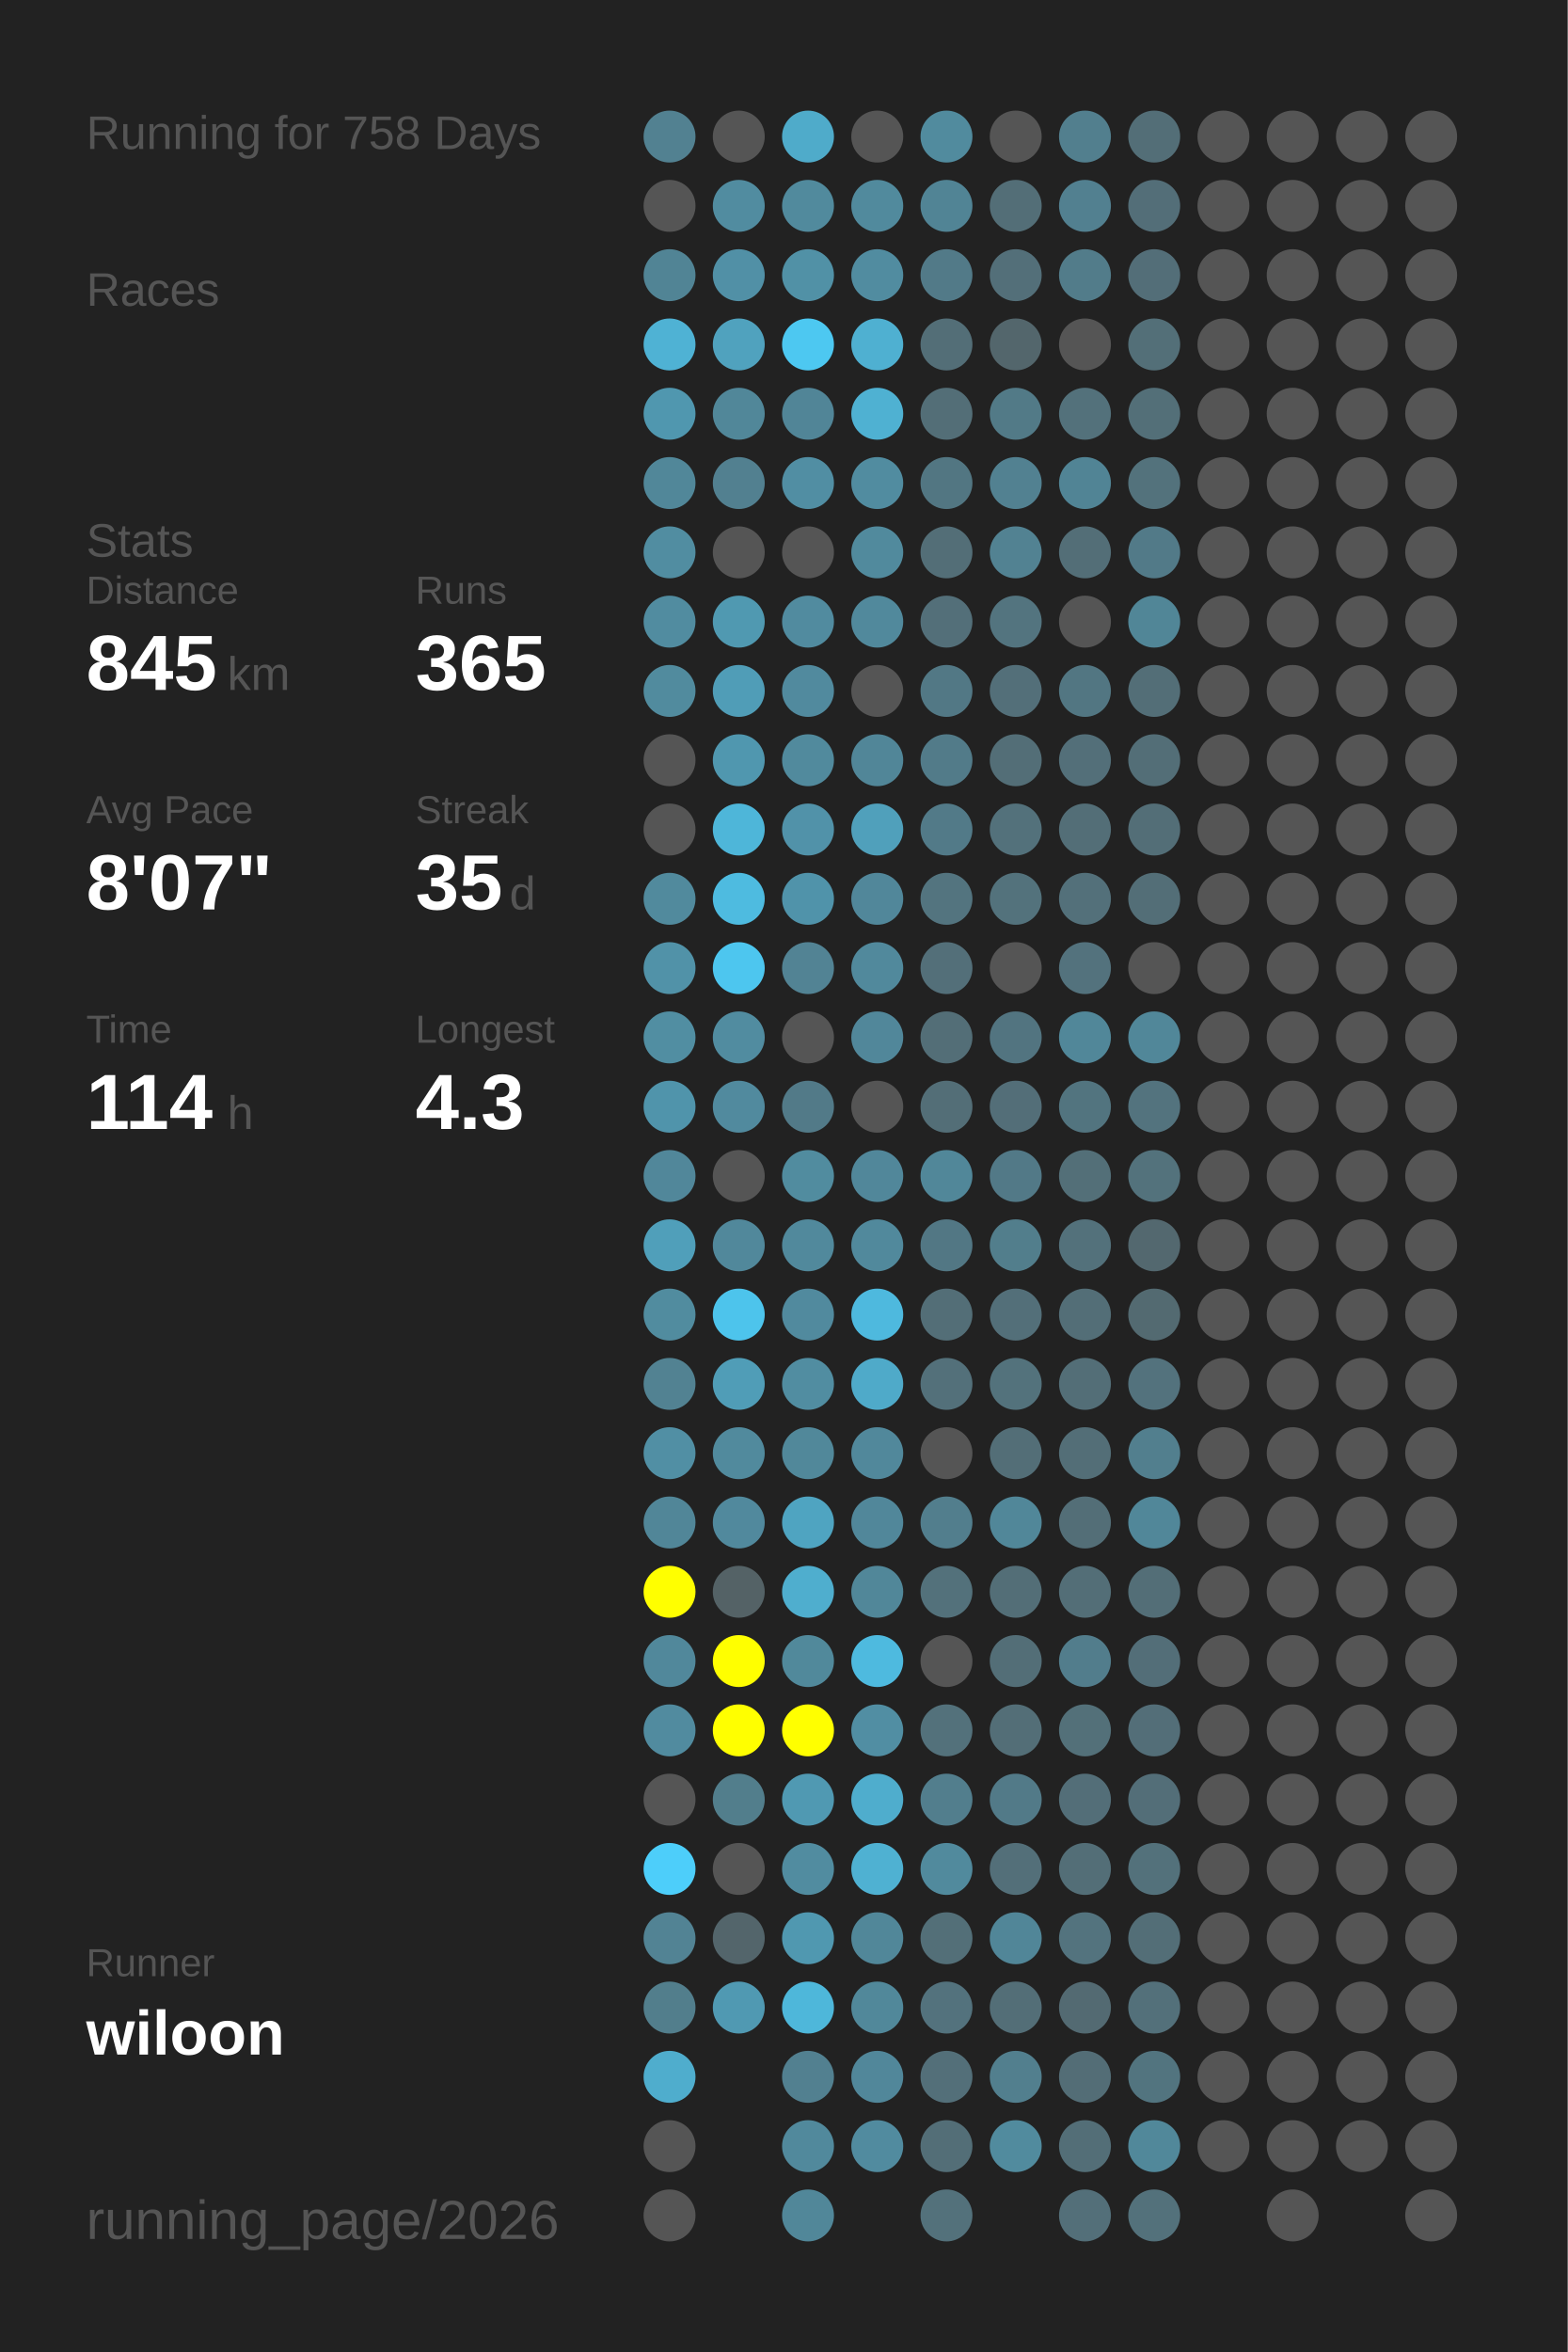
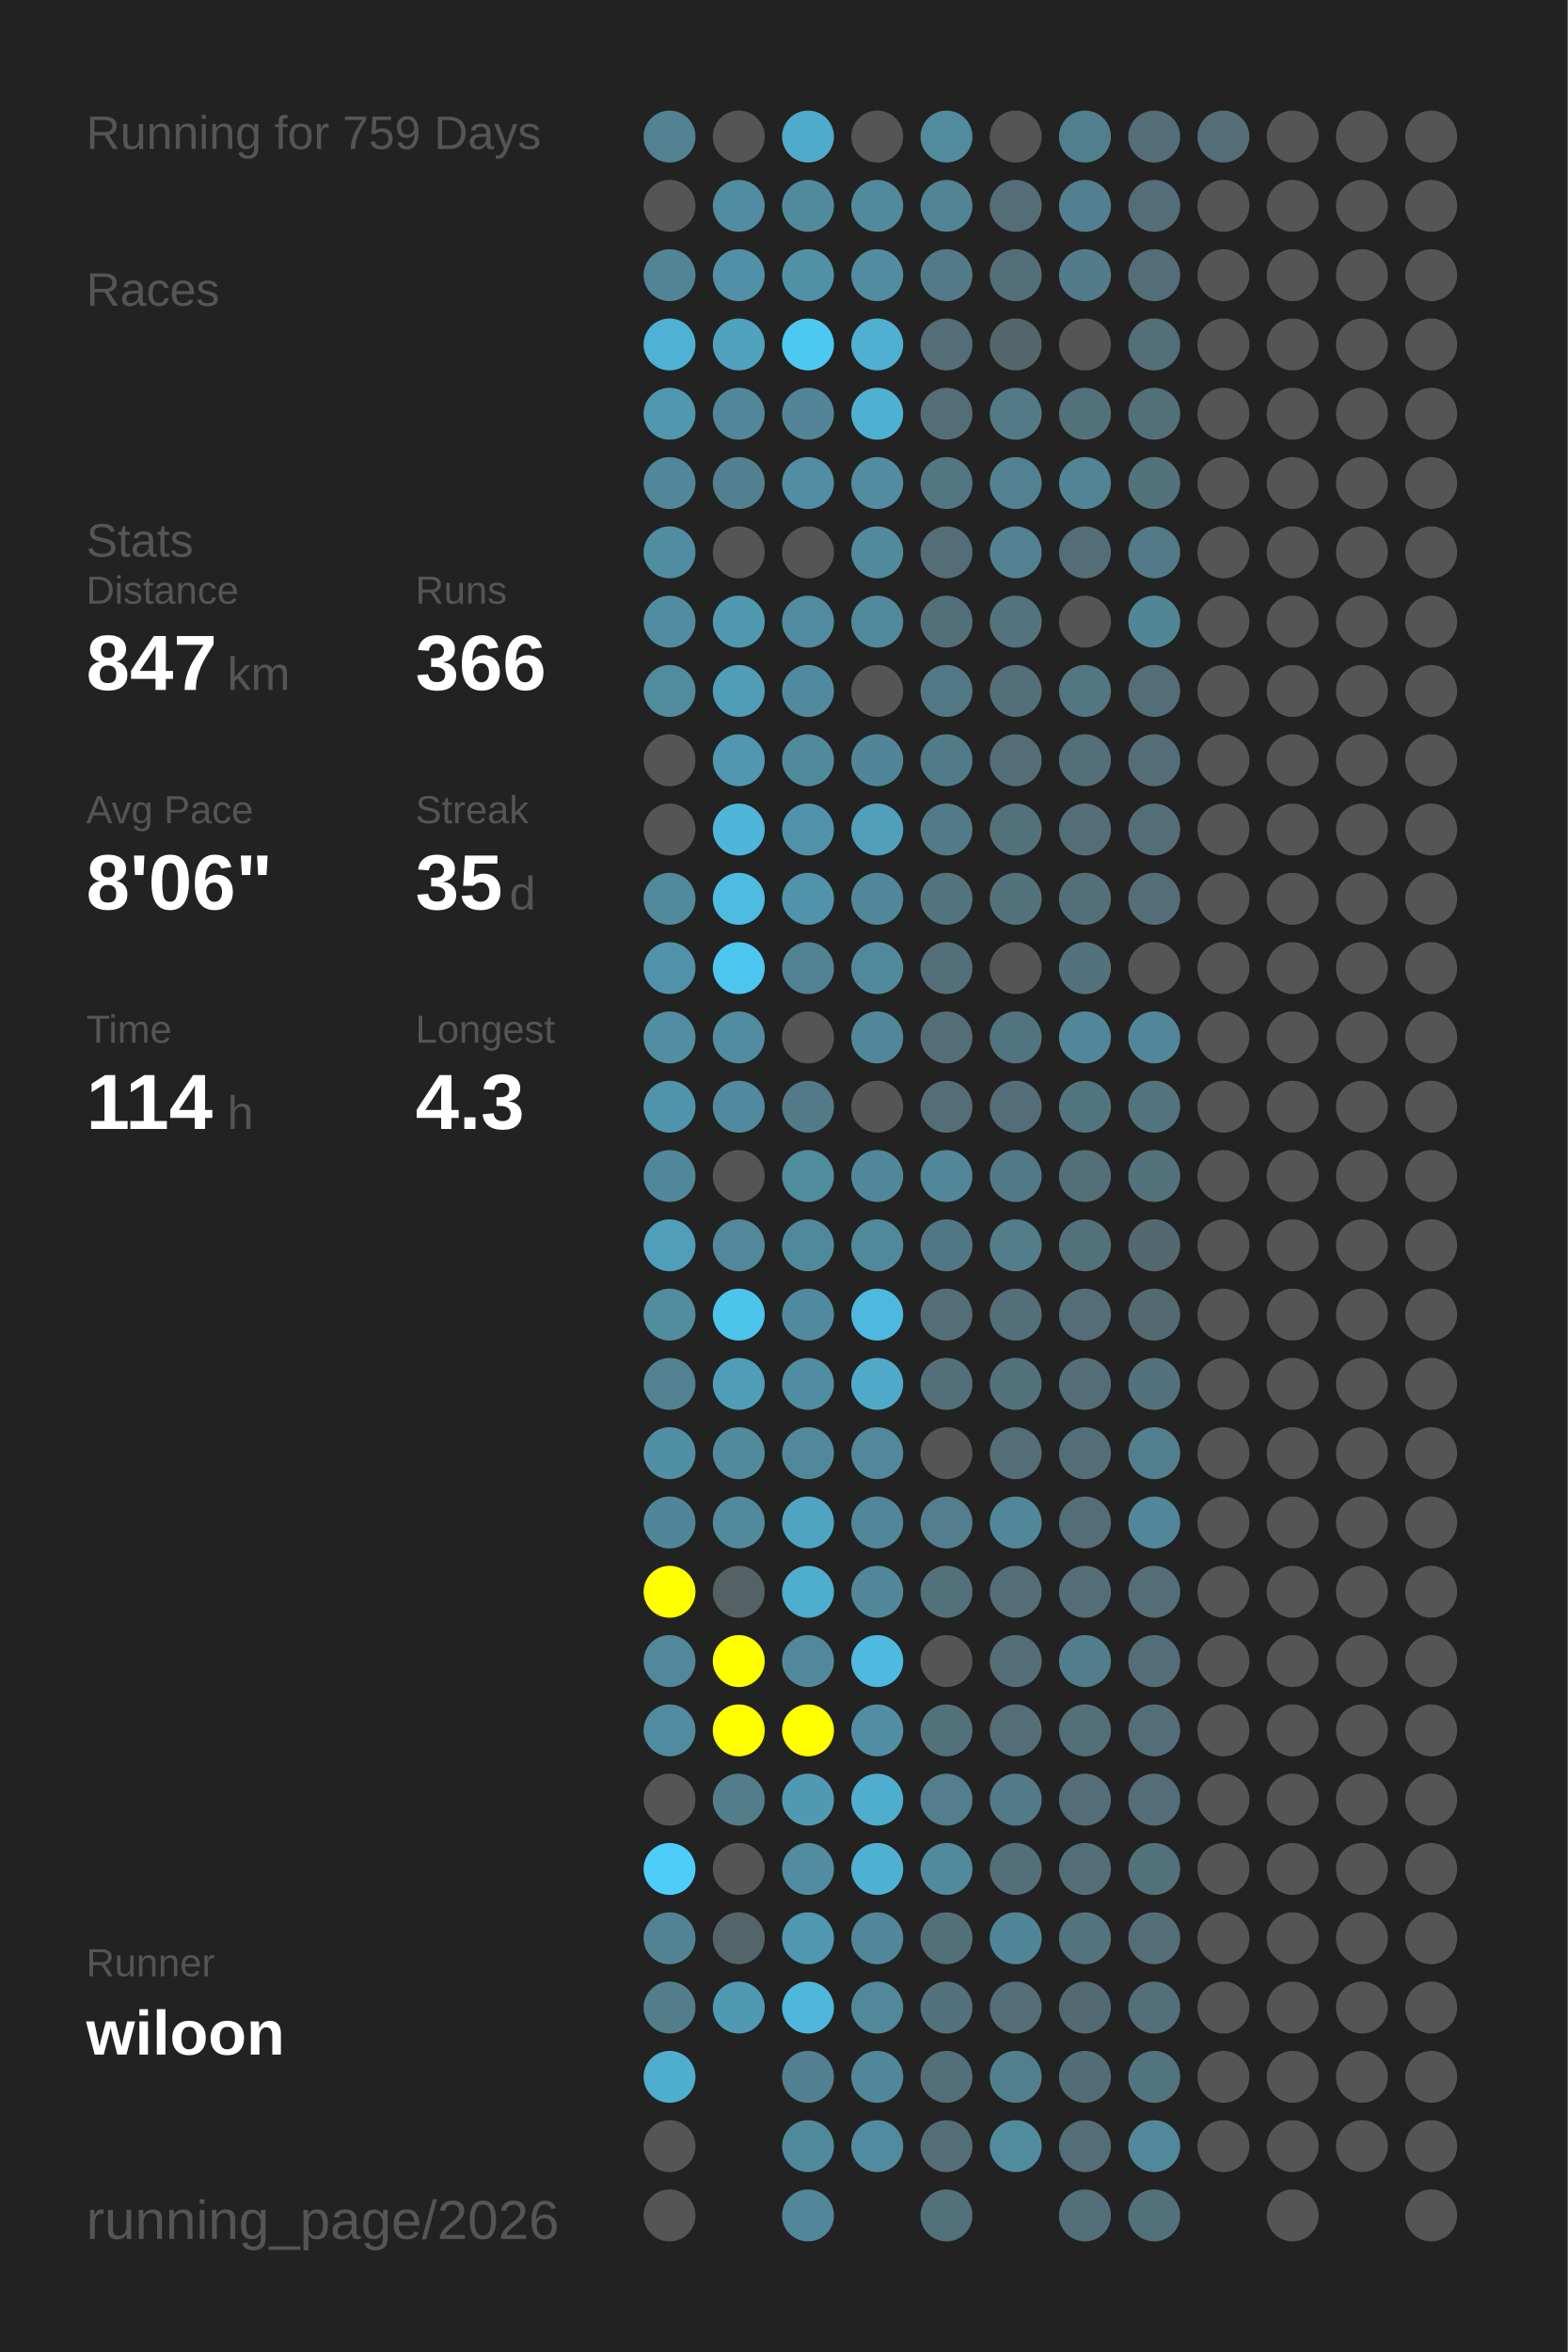
<svg xmlns="http://www.w3.org/2000/svg" baseProfile="full" height="300mm" version="1.1" viewBox="0,0,200,300" width="200mm">
  <defs />
  <rect fill="#222222" height="300" width="200" x="0" y="0" />
-   <text fill="#555555" style="font-size:6px; font-family:Arial;" x="11" y="19">Running for 758 Days</text>
+   <text fill="#555555" style="font-size:6px; font-family:Arial;" x="11" y="19">Running for 759 Days</text>
  <text fill="#555555" style="font-size:6px; font-family:Arial;" x="11" y="39">Races</text>
  <text fill="#555555" style="font-size:6px; font-family:Arial;" x="11" y="71">Stats</text>
  <text fill="#555555" style="font-size:5px; font-family:Arial;" x="11" y="77">Distance</text>
-   <text fill="#FFFFFF" style="font-size:10px; font-family:Arial; font-weight:bold;" x="11" y="88">845</text>
+   <text fill="#FFFFFF" style="font-size:10px; font-family:Arial; font-weight:bold;" x="11" y="88">847</text>
  <text fill="#555555" style="font-size:6px; font-family:Arial;" x="29" y="88">km</text>
  <text fill="#555555" style="font-size:5px; font-family:Arial;" x="53" y="77">Runs</text>
-   <text fill="#FFFFFF" style="font-size:10px; font-family:Arial; font-weight:bold;" x="53" y="88">365</text>
+   <text fill="#FFFFFF" style="font-size:10px; font-family:Arial; font-weight:bold;" x="53" y="88">366</text>
  <text fill="#555555" style="font-size:5px; font-family:Arial;" x="11" y="105">Avg Pace</text>
-   <text fill="#FFFFFF" style="font-size:10px; font-family:Arial; font-weight:bold;" x="11" y="116">8'07"</text>
+   <text fill="#FFFFFF" style="font-size:10px; font-family:Arial; font-weight:bold;" x="11" y="116">8'06"</text>
  <text fill="#555555" style="font-size:5px; font-family:Arial;" x="53" y="105">Streak</text>
  <text fill="#FFFFFF" style="font-size:10px; font-family:Arial; font-weight:bold;" x="53" y="116">35</text>
  <text fill="#555555" style="font-size:6px; font-family:Arial;" x="65" y="116">d</text>
  <text fill="#555555" style="font-size:5px; font-family:Arial;" x="11" y="133">Time</text>
  <text fill="#FFFFFF" style="font-size:10px; font-family:Arial; font-weight:bold;" x="11" y="144">114</text>
  <text fill="#555555" style="font-size:6px; font-family:Arial;" x="29" y="144">h</text>
  <text fill="#555555" style="font-size:5px; font-family:Arial;" x="53" y="133">Longest</text>
  <text fill="#FFFFFF" style="font-size:10px; font-family:Arial; font-weight:bold;" x="53" y="144">4.3</text>
  <text fill="#555555" style="font-size:5px; font-family:Arial;" x="11" y="252.065">Runner</text>
  <text fill="#FFFFFF" style="font-size:8px; font-family:Arial; font-weight:bold;" x="11" y="262.065">wiloon</text>
  <text fill="#555555" style="font-size:7px; font-family:Arial;" x="11" y="285.581">running_page/2026</text>
  <circle cx="85.417" cy="17.419" fill="#528191" r="3.312" />
  <circle cx="85.417" cy="26.258" fill="#555555" r="3.312" />
  <circle cx="85.417" cy="35.097" fill="#518495" r="3.312" />
  <circle cx="85.417" cy="43.935" fill="#4fb2d4" r="3.312" />
  <circle cx="85.417" cy="52.774" fill="#5097af" r="3.312" />
  <circle cx="85.417" cy="61.613" fill="#518799" r="3.312" />
  <circle cx="85.417" cy="70.452" fill="#518da1" r="3.312" />
  <circle cx="85.417" cy="79.29" fill="#518ca0" r="3.312" />
  <circle cx="85.417" cy="88.129" fill="#518b9e" r="3.312" />
  <circle cx="85.417" cy="96.968" fill="#555555" r="3.312" />
  <circle cx="85.417" cy="105.806" fill="#555555" r="3.312" />
  <circle cx="85.417" cy="114.645" fill="#518a9d" r="3.312" />
  <circle cx="85.417" cy="123.484" fill="#5192a8" r="3.312" />
  <circle cx="85.417" cy="132.323" fill="#518ea2" r="3.312" />
  <circle cx="85.417" cy="141.161" fill="#5094ab" r="3.312" />
  <circle cx="85.417" cy="150" fill="#51879a" r="3.312" />
  <circle cx="85.417" cy="158.839" fill="#509fba" r="3.312" />
  <circle cx="85.417" cy="167.677" fill="#518c9f" r="3.312" />
  <circle cx="85.417" cy="176.516" fill="#528292" r="3.312" />
  <circle cx="85.417" cy="185.355" fill="#518fa4" r="3.312" />
  <circle cx="85.417" cy="194.194" fill="#518698" r="3.312" />
  <circle cx="85.417" cy="203.032" fill="#FFFF00" r="3.312" />
  <circle cx="85.417" cy="211.871" fill="#51889b" r="3.312" />
  <circle cx="85.417" cy="220.71" fill="#518b9f" r="3.312" />
  <circle cx="85.417" cy="229.548" fill="#555555" r="3.312" />
  <circle cx="85.417" cy="238.387" fill="#4dcefa" r="3.312" />
  <circle cx="85.417" cy="247.226" fill="#528394" r="3.312" />
  <circle cx="85.417" cy="256.065" fill="#527e8c" r="3.312" />
  <circle cx="85.417" cy="264.903" fill="#4fadcd" r="3.312" />
  <circle cx="85.417" cy="273.742" fill="#555555" r="3.312" />
  <circle cx="85.417" cy="282.581" fill="#555555" r="3.312" />
  <circle cx="94.25" cy="17.419" fill="#555555" r="3.312" />
  <circle cx="94.25" cy="26.258" fill="#518ca0" r="3.312" />
  <circle cx="94.25" cy="35.097" fill="#5190a6" r="3.312" />
  <circle cx="94.25" cy="43.935" fill="#50a2be" r="3.312" />
  <circle cx="94.25" cy="52.774" fill="#518799" r="3.312" />
  <circle cx="94.25" cy="61.613" fill="#528090" r="3.312" />
  <circle cx="94.25" cy="70.452" fill="#555555" r="3.312" />
  <circle cx="94.25" cy="79.29" fill="#5099b1" r="3.312" />
  <circle cx="94.25" cy="88.129" fill="#509db7" r="3.312" />
  <circle cx="94.25" cy="96.968" fill="#5097af" r="3.312" />
  <circle cx="94.25" cy="105.806" fill="#4eb6d9" r="3.312" />
  <circle cx="94.25" cy="114.645" fill="#4ebbe0" r="3.312" />
  <circle cx="94.25" cy="123.484" fill="#4dc6ef" r="3.312" />
  <circle cx="94.25" cy="132.323" fill="#518ca0" r="3.312" />
  <circle cx="94.25" cy="141.161" fill="#518a9e" r="3.312" />
  <circle cx="94.25" cy="150" fill="#555555" r="3.312" />
  <circle cx="94.25" cy="158.839" fill="#51889b" r="3.312" />
  <circle cx="94.25" cy="167.677" fill="#4dc4ec" r="3.312" />
  <circle cx="94.25" cy="176.516" fill="#509db7" r="3.312" />
  <circle cx="94.25" cy="185.355" fill="#518a9d" r="3.312" />
  <circle cx="94.25" cy="194.194" fill="#51899d" r="3.312" />
  <circle cx="94.25" cy="203.032" fill="#546266" r="3.312" />
  <circle cx="94.25" cy="211.871" fill="#FFFF00" r="3.312" />
  <circle cx="94.25" cy="220.71" fill="#FFFF00" r="3.312" />
  <circle cx="94.25" cy="229.548" fill="#527e8c" r="3.312" />
  <circle cx="94.25" cy="238.387" fill="#555555" r="3.312" />
  <circle cx="94.25" cy="247.226" fill="#53656b" r="3.312" />
  <circle cx="94.25" cy="256.065" fill="#5099b2" r="3.312" />
  <circle cx="103.083" cy="17.419" fill="#4fabca" r="3.312" />
  <circle cx="103.083" cy="26.258" fill="#518a9d" r="3.312" />
  <circle cx="103.083" cy="35.097" fill="#5191a6" r="3.312" />
  <circle cx="103.083" cy="43.935" fill="#4dc8f1" r="3.312" />
  <circle cx="103.083" cy="52.774" fill="#518597" r="3.312" />
  <circle cx="103.083" cy="61.613" fill="#518ea3" r="3.312" />
  <circle cx="103.083" cy="70.452" fill="#555555" r="3.312" />
  <circle cx="103.083" cy="79.29" fill="#518b9f" r="3.312" />
  <circle cx="103.083" cy="88.129" fill="#518a9e" r="3.312" />
  <circle cx="103.083" cy="96.968" fill="#518a9d" r="3.312" />
  <circle cx="103.083" cy="105.806" fill="#5192a9" r="3.312" />
  <circle cx="103.083" cy="114.645" fill="#5093aa" r="3.312" />
  <circle cx="103.083" cy="123.484" fill="#528394" r="3.312" />
  <circle cx="103.083" cy="132.323" fill="#555555" r="3.312" />
  <circle cx="103.083" cy="141.161" fill="#527a88" r="3.312" />
  <circle cx="103.083" cy="150" fill="#518c9f" r="3.312" />
  <circle cx="103.083" cy="158.839" fill="#51899c" r="3.312" />
  <circle cx="103.083" cy="167.677" fill="#518a9e" r="3.312" />
  <circle cx="103.083" cy="176.516" fill="#518da1" r="3.312" />
  <circle cx="103.083" cy="185.355" fill="#51889a" r="3.312" />
  <circle cx="103.083" cy="194.194" fill="#4fa4c1" r="3.312" />
  <circle cx="103.083" cy="203.032" fill="#4faece" r="3.312" />
  <circle cx="103.083" cy="211.871" fill="#51899b" r="3.312" />
  <circle cx="103.083" cy="220.71" fill="#FFFF00" r="3.312" />
  <circle cx="103.083" cy="229.548" fill="#5099b2" r="3.312" />
  <circle cx="103.083" cy="238.387" fill="#518ca0" r="3.312" />
  <circle cx="103.083" cy="247.226" fill="#5098b0" r="3.312" />
  <circle cx="103.083" cy="256.065" fill="#4eb7da" r="3.312" />
  <circle cx="103.083" cy="264.903" fill="#528090" r="3.312" />
  <circle cx="103.083" cy="273.742" fill="#51899c" r="3.312" />
  <circle cx="103.083" cy="282.581" fill="#518799" r="3.312" />
  <circle cx="111.917" cy="17.419" fill="#555555" r="3.312" />
  <circle cx="111.917" cy="26.258" fill="#518a9d" r="3.312" />
  <circle cx="111.917" cy="35.097" fill="#518ca0" r="3.312" />
  <circle cx="111.917" cy="43.935" fill="#4fb0d1" r="3.312" />
  <circle cx="111.917" cy="52.774" fill="#4fb1d2" r="3.312" />
  <circle cx="111.917" cy="61.613" fill="#518ca0" r="3.312" />
  <circle cx="111.917" cy="70.452" fill="#518a9d" r="3.312" />
  <circle cx="111.917" cy="79.29" fill="#51899c" r="3.312" />
  <circle cx="111.917" cy="88.129" fill="#555555" r="3.312" />
  <circle cx="111.917" cy="96.968" fill="#518698" r="3.312" />
  <circle cx="111.917" cy="105.806" fill="#50a0bb" r="3.312" />
  <circle cx="111.917" cy="114.645" fill="#51879a" r="3.312" />
  <circle cx="111.917" cy="123.484" fill="#51899c" r="3.312" />
  <circle cx="111.917" cy="132.323" fill="#51879a" r="3.312" />
  <circle cx="111.917" cy="141.161" fill="#555555" r="3.312" />
  <circle cx="111.917" cy="150" fill="#51879a" r="3.312" />
  <circle cx="111.917" cy="158.839" fill="#51899c" r="3.312" />
  <circle cx="111.917" cy="167.677" fill="#4eb9de" r="3.312" />
  <circle cx="111.917" cy="176.516" fill="#4faac9" r="3.312" />
  <circle cx="111.917" cy="185.355" fill="#51889b" r="3.312" />
  <circle cx="111.917" cy="194.194" fill="#51879a" r="3.312" />
  <circle cx="111.917" cy="203.032" fill="#518799" r="3.312" />
  <circle cx="111.917" cy="211.871" fill="#4ebadf" r="3.312" />
  <circle cx="111.917" cy="220.71" fill="#518ea3" r="3.312" />
  <circle cx="111.917" cy="229.548" fill="#4fadcd" r="3.312" />
  <circle cx="111.917" cy="238.387" fill="#4fb1d2" r="3.312" />
  <circle cx="111.917" cy="247.226" fill="#518799" r="3.312" />
  <circle cx="111.917" cy="256.065" fill="#51889a" r="3.312" />
  <circle cx="111.917" cy="264.903" fill="#51879a" r="3.312" />
  <circle cx="111.917" cy="273.742" fill="#518b9f" r="3.312" />
  <circle cx="120.75" cy="17.419" fill="#518b9e" r="3.312" />
  <circle cx="120.75" cy="26.258" fill="#518495" r="3.312" />
  <circle cx="120.75" cy="35.097" fill="#527a88" r="3.312" />
  <circle cx="120.75" cy="43.935" fill="#536e77" r="3.312" />
  <circle cx="120.75" cy="52.774" fill="#536e77" r="3.312" />
  <circle cx="120.75" cy="61.613" fill="#527682" r="3.312" />
  <circle cx="120.75" cy="70.452" fill="#536e77" r="3.312" />
  <circle cx="120.75" cy="79.29" fill="#536f79" r="3.312" />
  <circle cx="120.75" cy="88.129" fill="#527885" r="3.312" />
  <circle cx="120.75" cy="96.968" fill="#527b89" r="3.312" />
  <circle cx="120.75" cy="105.806" fill="#527a88" r="3.312" />
  <circle cx="120.75" cy="114.645" fill="#53747f" r="3.312" />
  <circle cx="120.75" cy="123.484" fill="#536f79" r="3.312" />
  <circle cx="120.75" cy="132.323" fill="#536e77" r="3.312" />
  <circle cx="120.75" cy="141.161" fill="#536e77" r="3.312" />
  <circle cx="120.75" cy="150" fill="#518799" r="3.312" />
  <circle cx="120.75" cy="158.839" fill="#527784" r="3.312" />
  <circle cx="120.75" cy="167.677" fill="#536e77" r="3.312" />
  <circle cx="120.75" cy="176.516" fill="#53707a" r="3.312" />
  <circle cx="120.75" cy="185.355" fill="#555555" r="3.312" />
  <circle cx="120.75" cy="194.194" fill="#527e8d" r="3.312" />
  <circle cx="120.75" cy="203.032" fill="#53717b" r="3.312" />
  <circle cx="120.75" cy="211.871" fill="#555555" r="3.312" />
  <circle cx="120.75" cy="220.71" fill="#53717b" r="3.312" />
  <circle cx="120.75" cy="229.548" fill="#527e8d" r="3.312" />
  <circle cx="120.75" cy="238.387" fill="#518a9d" r="3.312" />
  <circle cx="120.75" cy="247.226" fill="#536f78" r="3.312" />
  <circle cx="120.75" cy="256.065" fill="#53727d" r="3.312" />
  <circle cx="120.75" cy="264.903" fill="#536f79" r="3.312" />
  <circle cx="120.75" cy="273.742" fill="#536e77" r="3.312" />
  <circle cx="120.75" cy="282.581" fill="#53717b" r="3.312" />
  <circle cx="129.583" cy="17.419" fill="#555555" r="3.312" />
  <circle cx="129.583" cy="26.258" fill="#536e77" r="3.312" />
  <circle cx="129.583" cy="35.097" fill="#536f79" r="3.312" />
  <circle cx="129.583" cy="43.935" fill="#53666c" r="3.312" />
  <circle cx="129.583" cy="52.774" fill="#527a87" r="3.312" />
  <circle cx="129.583" cy="61.613" fill="#528191" r="3.312" />
  <circle cx="129.583" cy="70.452" fill="#528292" r="3.312" />
  <circle cx="129.583" cy="79.29" fill="#53747f" r="3.312" />
  <circle cx="129.583" cy="88.129" fill="#536f79" r="3.312" />
  <circle cx="129.583" cy="96.968" fill="#536e77" r="3.312" />
  <circle cx="129.583" cy="105.806" fill="#53717b" r="3.312" />
  <circle cx="129.583" cy="114.645" fill="#53727c" r="3.312" />
  <circle cx="129.583" cy="123.484" fill="#555555" r="3.312" />
  <circle cx="129.583" cy="132.323" fill="#527480" r="3.312" />
  <circle cx="129.583" cy="141.161" fill="#536e78" r="3.312" />
  <circle cx="129.583" cy="150" fill="#527987" r="3.312" />
  <circle cx="129.583" cy="158.839" fill="#527e8c" r="3.312" />
  <circle cx="129.583" cy="167.677" fill="#536f79" r="3.312" />
  <circle cx="129.583" cy="176.516" fill="#53727c" r="3.312" />
  <circle cx="129.583" cy="185.355" fill="#536e77" r="3.312" />
  <circle cx="129.583" cy="194.194" fill="#518799" r="3.312" />
  <circle cx="129.583" cy="203.032" fill="#536e77" r="3.312" />
  <circle cx="129.583" cy="211.871" fill="#536e77" r="3.312" />
  <circle cx="129.583" cy="220.71" fill="#536e77" r="3.312" />
  <circle cx="129.583" cy="229.548" fill="#527a88" r="3.312" />
  <circle cx="129.583" cy="238.387" fill="#536f79" r="3.312" />
  <circle cx="129.583" cy="247.226" fill="#518698" r="3.312" />
  <circle cx="129.583" cy="256.065" fill="#536e77" r="3.312" />
  <circle cx="129.583" cy="264.903" fill="#527f8e" r="3.312" />
  <circle cx="129.583" cy="273.742" fill="#518b9e" r="3.312" />
  <circle cx="138.417" cy="17.419" fill="#527f8e" r="3.312" />
  <circle cx="138.417" cy="26.258" fill="#528090" r="3.312" />
  <circle cx="138.417" cy="35.097" fill="#527c8a" r="3.312" />
  <circle cx="138.417" cy="43.935" fill="#555555" r="3.312" />
  <circle cx="138.417" cy="52.774" fill="#53717b" r="3.312" />
  <circle cx="138.417" cy="61.613" fill="#518495" r="3.312" />
  <circle cx="138.417" cy="70.452" fill="#536e77" r="3.312" />
  <circle cx="138.417" cy="79.29" fill="#555555" r="3.312" />
  <circle cx="138.417" cy="88.129" fill="#527682" r="3.312" />
  <circle cx="138.417" cy="96.968" fill="#536f79" r="3.312" />
  <circle cx="138.417" cy="105.806" fill="#536e77" r="3.312" />
  <circle cx="138.417" cy="114.645" fill="#53707a" r="3.312" />
  <circle cx="138.417" cy="123.484" fill="#53727d" r="3.312" />
  <circle cx="138.417" cy="132.323" fill="#518799" r="3.312" />
  <circle cx="138.417" cy="141.161" fill="#52747f" r="3.312" />
  <circle cx="138.417" cy="150" fill="#536f78" r="3.312" />
  <circle cx="138.417" cy="158.839" fill="#53717b" r="3.312" />
  <circle cx="138.417" cy="167.677" fill="#536e77" r="3.312" />
  <circle cx="138.417" cy="176.516" fill="#536e77" r="3.312" />
  <circle cx="138.417" cy="185.355" fill="#536e77" r="3.312" />
  <circle cx="138.417" cy="194.194" fill="#536e77" r="3.312" />
  <circle cx="138.417" cy="203.032" fill="#536e77" r="3.312" />
  <circle cx="138.417" cy="211.871" fill="#527d8c" r="3.312" />
  <circle cx="138.417" cy="220.71" fill="#537079" r="3.312" />
  <circle cx="138.417" cy="229.548" fill="#536e78" r="3.312" />
  <circle cx="138.417" cy="238.387" fill="#536e77" r="3.312" />
  <circle cx="138.417" cy="247.226" fill="#53737e" r="3.312" />
  <circle cx="138.417" cy="256.065" fill="#536a72" r="3.312" />
  <circle cx="138.417" cy="264.903" fill="#536d76" r="3.312" />
  <circle cx="138.417" cy="273.742" fill="#536e77" r="3.312" />
  <circle cx="138.417" cy="282.581" fill="#536f79" r="3.312" />
  <circle cx="147.25" cy="17.419" fill="#536e77" r="3.312" />
  <circle cx="147.25" cy="26.258" fill="#536e78" r="3.312" />
  <circle cx="147.25" cy="35.097" fill="#536e78" r="3.312" />
  <circle cx="147.25" cy="43.935" fill="#536f78" r="3.312" />
  <circle cx="147.25" cy="52.774" fill="#536f78" r="3.312" />
  <circle cx="147.25" cy="61.613" fill="#53727c" r="3.312" />
  <circle cx="147.25" cy="70.452" fill="#527a88" r="3.312" />
  <circle cx="147.25" cy="79.29" fill="#518697" r="3.312" />
  <circle cx="147.25" cy="88.129" fill="#536e77" r="3.312" />
  <circle cx="147.25" cy="96.968" fill="#536e77" r="3.312" />
  <circle cx="147.25" cy="105.806" fill="#536e77" r="3.312" />
  <circle cx="147.25" cy="114.645" fill="#536e77" r="3.312" />
  <circle cx="147.25" cy="123.484" fill="#555555" r="3.312" />
  <circle cx="147.25" cy="132.323" fill="#518799" r="3.312" />
  <circle cx="147.25" cy="141.161" fill="#53737e" r="3.312" />
  <circle cx="147.25" cy="150" fill="#53727c" r="3.312" />
  <circle cx="147.25" cy="158.839" fill="#53686f" r="3.312" />
  <circle cx="147.25" cy="167.677" fill="#536a71" r="3.312" />
  <circle cx="147.25" cy="176.516" fill="#53727d" r="3.312" />
  <circle cx="147.25" cy="185.355" fill="#527f8e" r="3.312" />
  <circle cx="147.25" cy="194.194" fill="#518799" r="3.312" />
  <circle cx="147.25" cy="203.032" fill="#536e77" r="3.312" />
  <circle cx="147.25" cy="211.871" fill="#536e78" r="3.312" />
  <circle cx="147.25" cy="220.71" fill="#536e78" r="3.312" />
  <circle cx="147.25" cy="229.548" fill="#536e78" r="3.312" />
  <circle cx="147.25" cy="238.387" fill="#53717b" r="3.312" />
  <circle cx="147.25" cy="247.226" fill="#536e77" r="3.312" />
  <circle cx="147.25" cy="256.065" fill="#53707a" r="3.312" />
  <circle cx="147.25" cy="264.903" fill="#52747f" r="3.312" />
  <circle cx="147.25" cy="273.742" fill="#51889a" r="3.312" />
  <circle cx="147.25" cy="282.581" fill="#53717b" r="3.312" />
-   <circle cx="156.083" cy="17.419" fill="#555555" r="3.312" />
+   <circle cx="156.083" cy="17.419" fill="#536e77" r="3.312" />
  <circle cx="156.083" cy="26.258" fill="#555555" r="3.312" />
  <circle cx="156.083" cy="35.097" fill="#555555" r="3.312" />
  <circle cx="156.083" cy="43.935" fill="#555555" r="3.312" />
  <circle cx="156.083" cy="52.774" fill="#555555" r="3.312" />
  <circle cx="156.083" cy="61.613" fill="#555555" r="3.312" />
  <circle cx="156.083" cy="70.452" fill="#555555" r="3.312" />
  <circle cx="156.083" cy="79.29" fill="#555555" r="3.312" />
  <circle cx="156.083" cy="88.129" fill="#555555" r="3.312" />
  <circle cx="156.083" cy="96.968" fill="#555555" r="3.312" />
  <circle cx="156.083" cy="105.806" fill="#555555" r="3.312" />
  <circle cx="156.083" cy="114.645" fill="#555555" r="3.312" />
  <circle cx="156.083" cy="123.484" fill="#555555" r="3.312" />
  <circle cx="156.083" cy="132.323" fill="#555555" r="3.312" />
  <circle cx="156.083" cy="141.161" fill="#555555" r="3.312" />
  <circle cx="156.083" cy="150" fill="#555555" r="3.312" />
  <circle cx="156.083" cy="158.839" fill="#555555" r="3.312" />
  <circle cx="156.083" cy="167.677" fill="#555555" r="3.312" />
  <circle cx="156.083" cy="176.516" fill="#555555" r="3.312" />
  <circle cx="156.083" cy="185.355" fill="#555555" r="3.312" />
  <circle cx="156.083" cy="194.194" fill="#555555" r="3.312" />
  <circle cx="156.083" cy="203.032" fill="#555555" r="3.312" />
  <circle cx="156.083" cy="211.871" fill="#555555" r="3.312" />
  <circle cx="156.083" cy="220.71" fill="#555555" r="3.312" />
  <circle cx="156.083" cy="229.548" fill="#555555" r="3.312" />
  <circle cx="156.083" cy="238.387" fill="#555555" r="3.312" />
  <circle cx="156.083" cy="247.226" fill="#555555" r="3.312" />
  <circle cx="156.083" cy="256.065" fill="#555555" r="3.312" />
  <circle cx="156.083" cy="264.903" fill="#555555" r="3.312" />
  <circle cx="156.083" cy="273.742" fill="#555555" r="3.312" />
  <circle cx="164.917" cy="17.419" fill="#555555" r="3.312" />
  <circle cx="164.917" cy="26.258" fill="#555555" r="3.312" />
  <circle cx="164.917" cy="35.097" fill="#555555" r="3.312" />
  <circle cx="164.917" cy="43.935" fill="#555555" r="3.312" />
  <circle cx="164.917" cy="52.774" fill="#555555" r="3.312" />
  <circle cx="164.917" cy="61.613" fill="#555555" r="3.312" />
  <circle cx="164.917" cy="70.452" fill="#555555" r="3.312" />
  <circle cx="164.917" cy="79.29" fill="#555555" r="3.312" />
  <circle cx="164.917" cy="88.129" fill="#555555" r="3.312" />
  <circle cx="164.917" cy="96.968" fill="#555555" r="3.312" />
  <circle cx="164.917" cy="105.806" fill="#555555" r="3.312" />
  <circle cx="164.917" cy="114.645" fill="#555555" r="3.312" />
  <circle cx="164.917" cy="123.484" fill="#555555" r="3.312" />
  <circle cx="164.917" cy="132.323" fill="#555555" r="3.312" />
  <circle cx="164.917" cy="141.161" fill="#555555" r="3.312" />
  <circle cx="164.917" cy="150" fill="#555555" r="3.312" />
  <circle cx="164.917" cy="158.839" fill="#555555" r="3.312" />
  <circle cx="164.917" cy="167.677" fill="#555555" r="3.312" />
  <circle cx="164.917" cy="176.516" fill="#555555" r="3.312" />
  <circle cx="164.917" cy="185.355" fill="#555555" r="3.312" />
  <circle cx="164.917" cy="194.194" fill="#555555" r="3.312" />
  <circle cx="164.917" cy="203.032" fill="#555555" r="3.312" />
  <circle cx="164.917" cy="211.871" fill="#555555" r="3.312" />
  <circle cx="164.917" cy="220.71" fill="#555555" r="3.312" />
  <circle cx="164.917" cy="229.548" fill="#555555" r="3.312" />
  <circle cx="164.917" cy="238.387" fill="#555555" r="3.312" />
  <circle cx="164.917" cy="247.226" fill="#555555" r="3.312" />
  <circle cx="164.917" cy="256.065" fill="#555555" r="3.312" />
  <circle cx="164.917" cy="264.903" fill="#555555" r="3.312" />
  <circle cx="164.917" cy="273.742" fill="#555555" r="3.312" />
  <circle cx="164.917" cy="282.581" fill="#555555" r="3.312" />
  <circle cx="173.75" cy="17.419" fill="#555555" r="3.312" />
  <circle cx="173.75" cy="26.258" fill="#555555" r="3.312" />
  <circle cx="173.75" cy="35.097" fill="#555555" r="3.312" />
  <circle cx="173.75" cy="43.935" fill="#555555" r="3.312" />
  <circle cx="173.75" cy="52.774" fill="#555555" r="3.312" />
  <circle cx="173.75" cy="61.613" fill="#555555" r="3.312" />
  <circle cx="173.75" cy="70.452" fill="#555555" r="3.312" />
  <circle cx="173.75" cy="79.29" fill="#555555" r="3.312" />
  <circle cx="173.75" cy="88.129" fill="#555555" r="3.312" />
  <circle cx="173.75" cy="96.968" fill="#555555" r="3.312" />
  <circle cx="173.75" cy="105.806" fill="#555555" r="3.312" />
  <circle cx="173.75" cy="114.645" fill="#555555" r="3.312" />
  <circle cx="173.75" cy="123.484" fill="#555555" r="3.312" />
  <circle cx="173.75" cy="132.323" fill="#555555" r="3.312" />
  <circle cx="173.75" cy="141.161" fill="#555555" r="3.312" />
  <circle cx="173.75" cy="150" fill="#555555" r="3.312" />
  <circle cx="173.75" cy="158.839" fill="#555555" r="3.312" />
  <circle cx="173.75" cy="167.677" fill="#555555" r="3.312" />
  <circle cx="173.75" cy="176.516" fill="#555555" r="3.312" />
  <circle cx="173.75" cy="185.355" fill="#555555" r="3.312" />
  <circle cx="173.75" cy="194.194" fill="#555555" r="3.312" />
  <circle cx="173.75" cy="203.032" fill="#555555" r="3.312" />
  <circle cx="173.75" cy="211.871" fill="#555555" r="3.312" />
  <circle cx="173.75" cy="220.71" fill="#555555" r="3.312" />
  <circle cx="173.75" cy="229.548" fill="#555555" r="3.312" />
  <circle cx="173.75" cy="238.387" fill="#555555" r="3.312" />
  <circle cx="173.75" cy="247.226" fill="#555555" r="3.312" />
  <circle cx="173.75" cy="256.065" fill="#555555" r="3.312" />
  <circle cx="173.75" cy="264.903" fill="#555555" r="3.312" />
  <circle cx="173.75" cy="273.742" fill="#555555" r="3.312" />
  <circle cx="182.583" cy="17.419" fill="#555555" r="3.312" />
  <circle cx="182.583" cy="26.258" fill="#555555" r="3.312" />
  <circle cx="182.583" cy="35.097" fill="#555555" r="3.312" />
  <circle cx="182.583" cy="43.935" fill="#555555" r="3.312" />
  <circle cx="182.583" cy="52.774" fill="#555555" r="3.312" />
  <circle cx="182.583" cy="61.613" fill="#555555" r="3.312" />
  <circle cx="182.583" cy="70.452" fill="#555555" r="3.312" />
  <circle cx="182.583" cy="79.29" fill="#555555" r="3.312" />
  <circle cx="182.583" cy="88.129" fill="#555555" r="3.312" />
  <circle cx="182.583" cy="96.968" fill="#555555" r="3.312" />
  <circle cx="182.583" cy="105.806" fill="#555555" r="3.312" />
  <circle cx="182.583" cy="114.645" fill="#555555" r="3.312" />
  <circle cx="182.583" cy="123.484" fill="#555555" r="3.312" />
  <circle cx="182.583" cy="132.323" fill="#555555" r="3.312" />
  <circle cx="182.583" cy="141.161" fill="#555555" r="3.312" />
  <circle cx="182.583" cy="150" fill="#555555" r="3.312" />
  <circle cx="182.583" cy="158.839" fill="#555555" r="3.312" />
  <circle cx="182.583" cy="167.677" fill="#555555" r="3.312" />
  <circle cx="182.583" cy="176.516" fill="#555555" r="3.312" />
  <circle cx="182.583" cy="185.355" fill="#555555" r="3.312" />
  <circle cx="182.583" cy="194.194" fill="#555555" r="3.312" />
  <circle cx="182.583" cy="203.032" fill="#555555" r="3.312" />
  <circle cx="182.583" cy="211.871" fill="#555555" r="3.312" />
  <circle cx="182.583" cy="220.71" fill="#555555" r="3.312" />
  <circle cx="182.583" cy="229.548" fill="#555555" r="3.312" />
  <circle cx="182.583" cy="238.387" fill="#555555" r="3.312" />
  <circle cx="182.583" cy="247.226" fill="#555555" r="3.312" />
  <circle cx="182.583" cy="256.065" fill="#555555" r="3.312" />
  <circle cx="182.583" cy="264.903" fill="#555555" r="3.312" />
  <circle cx="182.583" cy="273.742" fill="#555555" r="3.312" />
  <circle cx="182.583" cy="282.581" fill="#555555" r="3.312" />
</svg>
